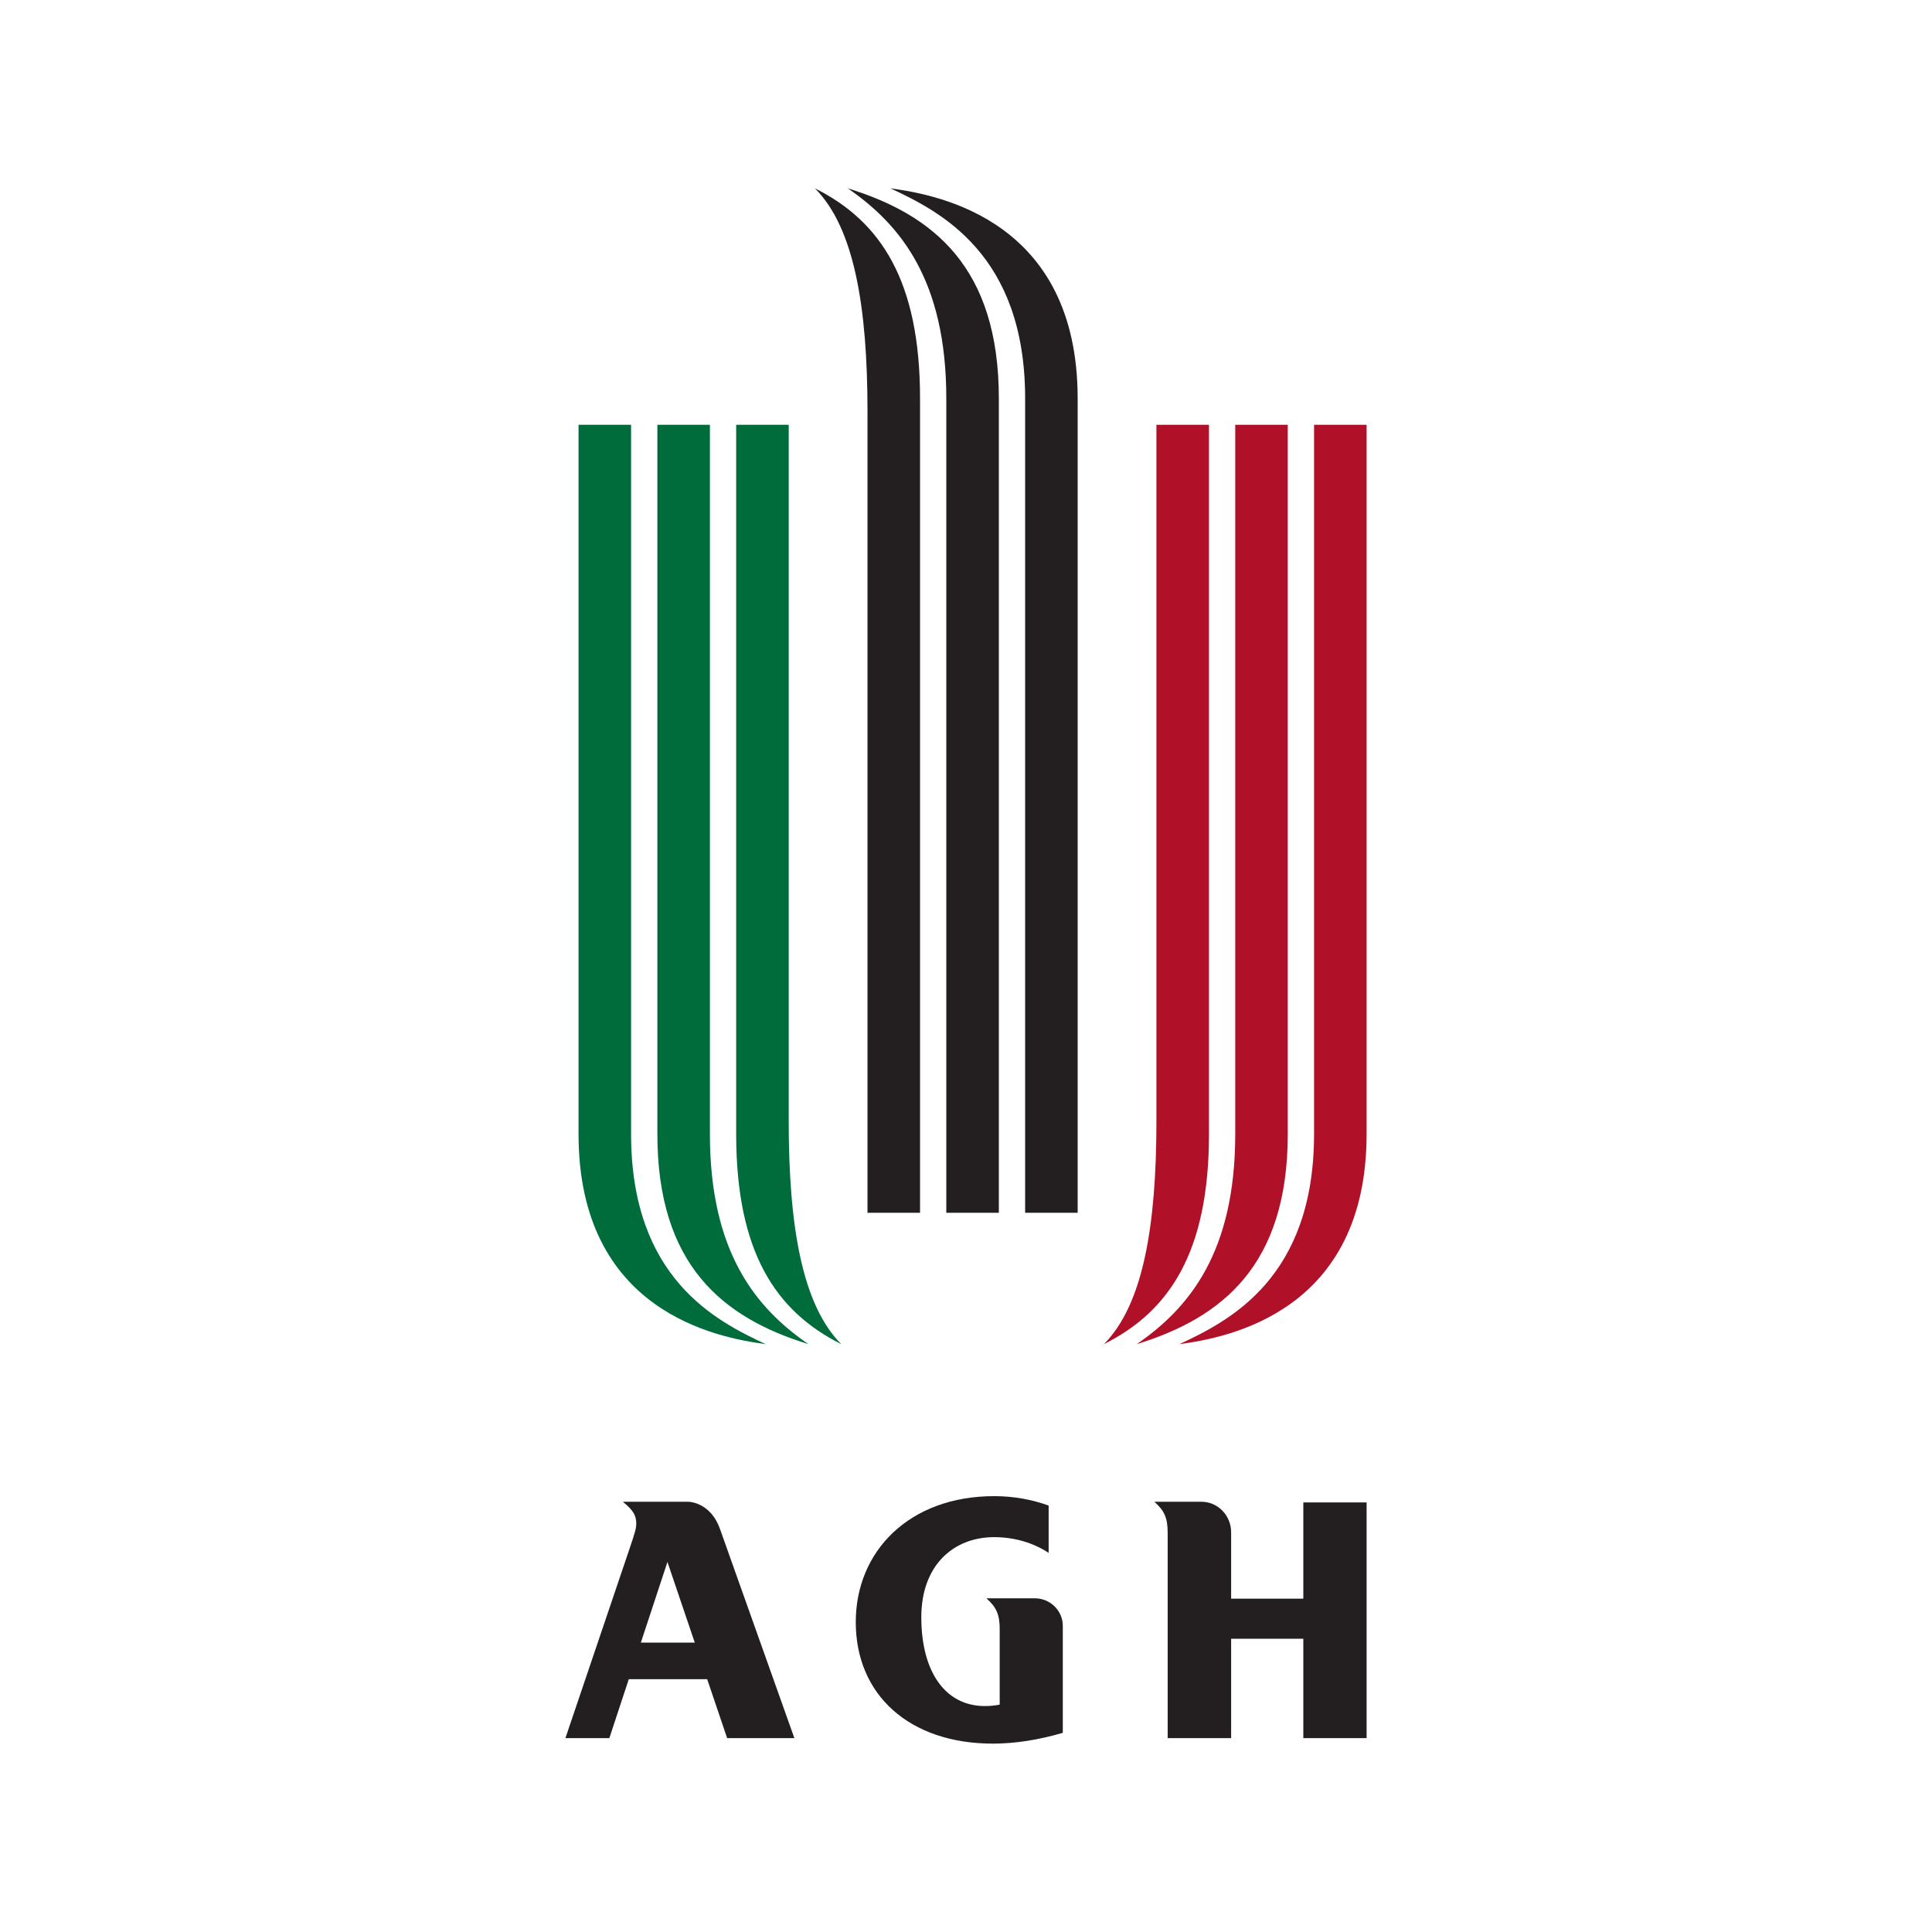
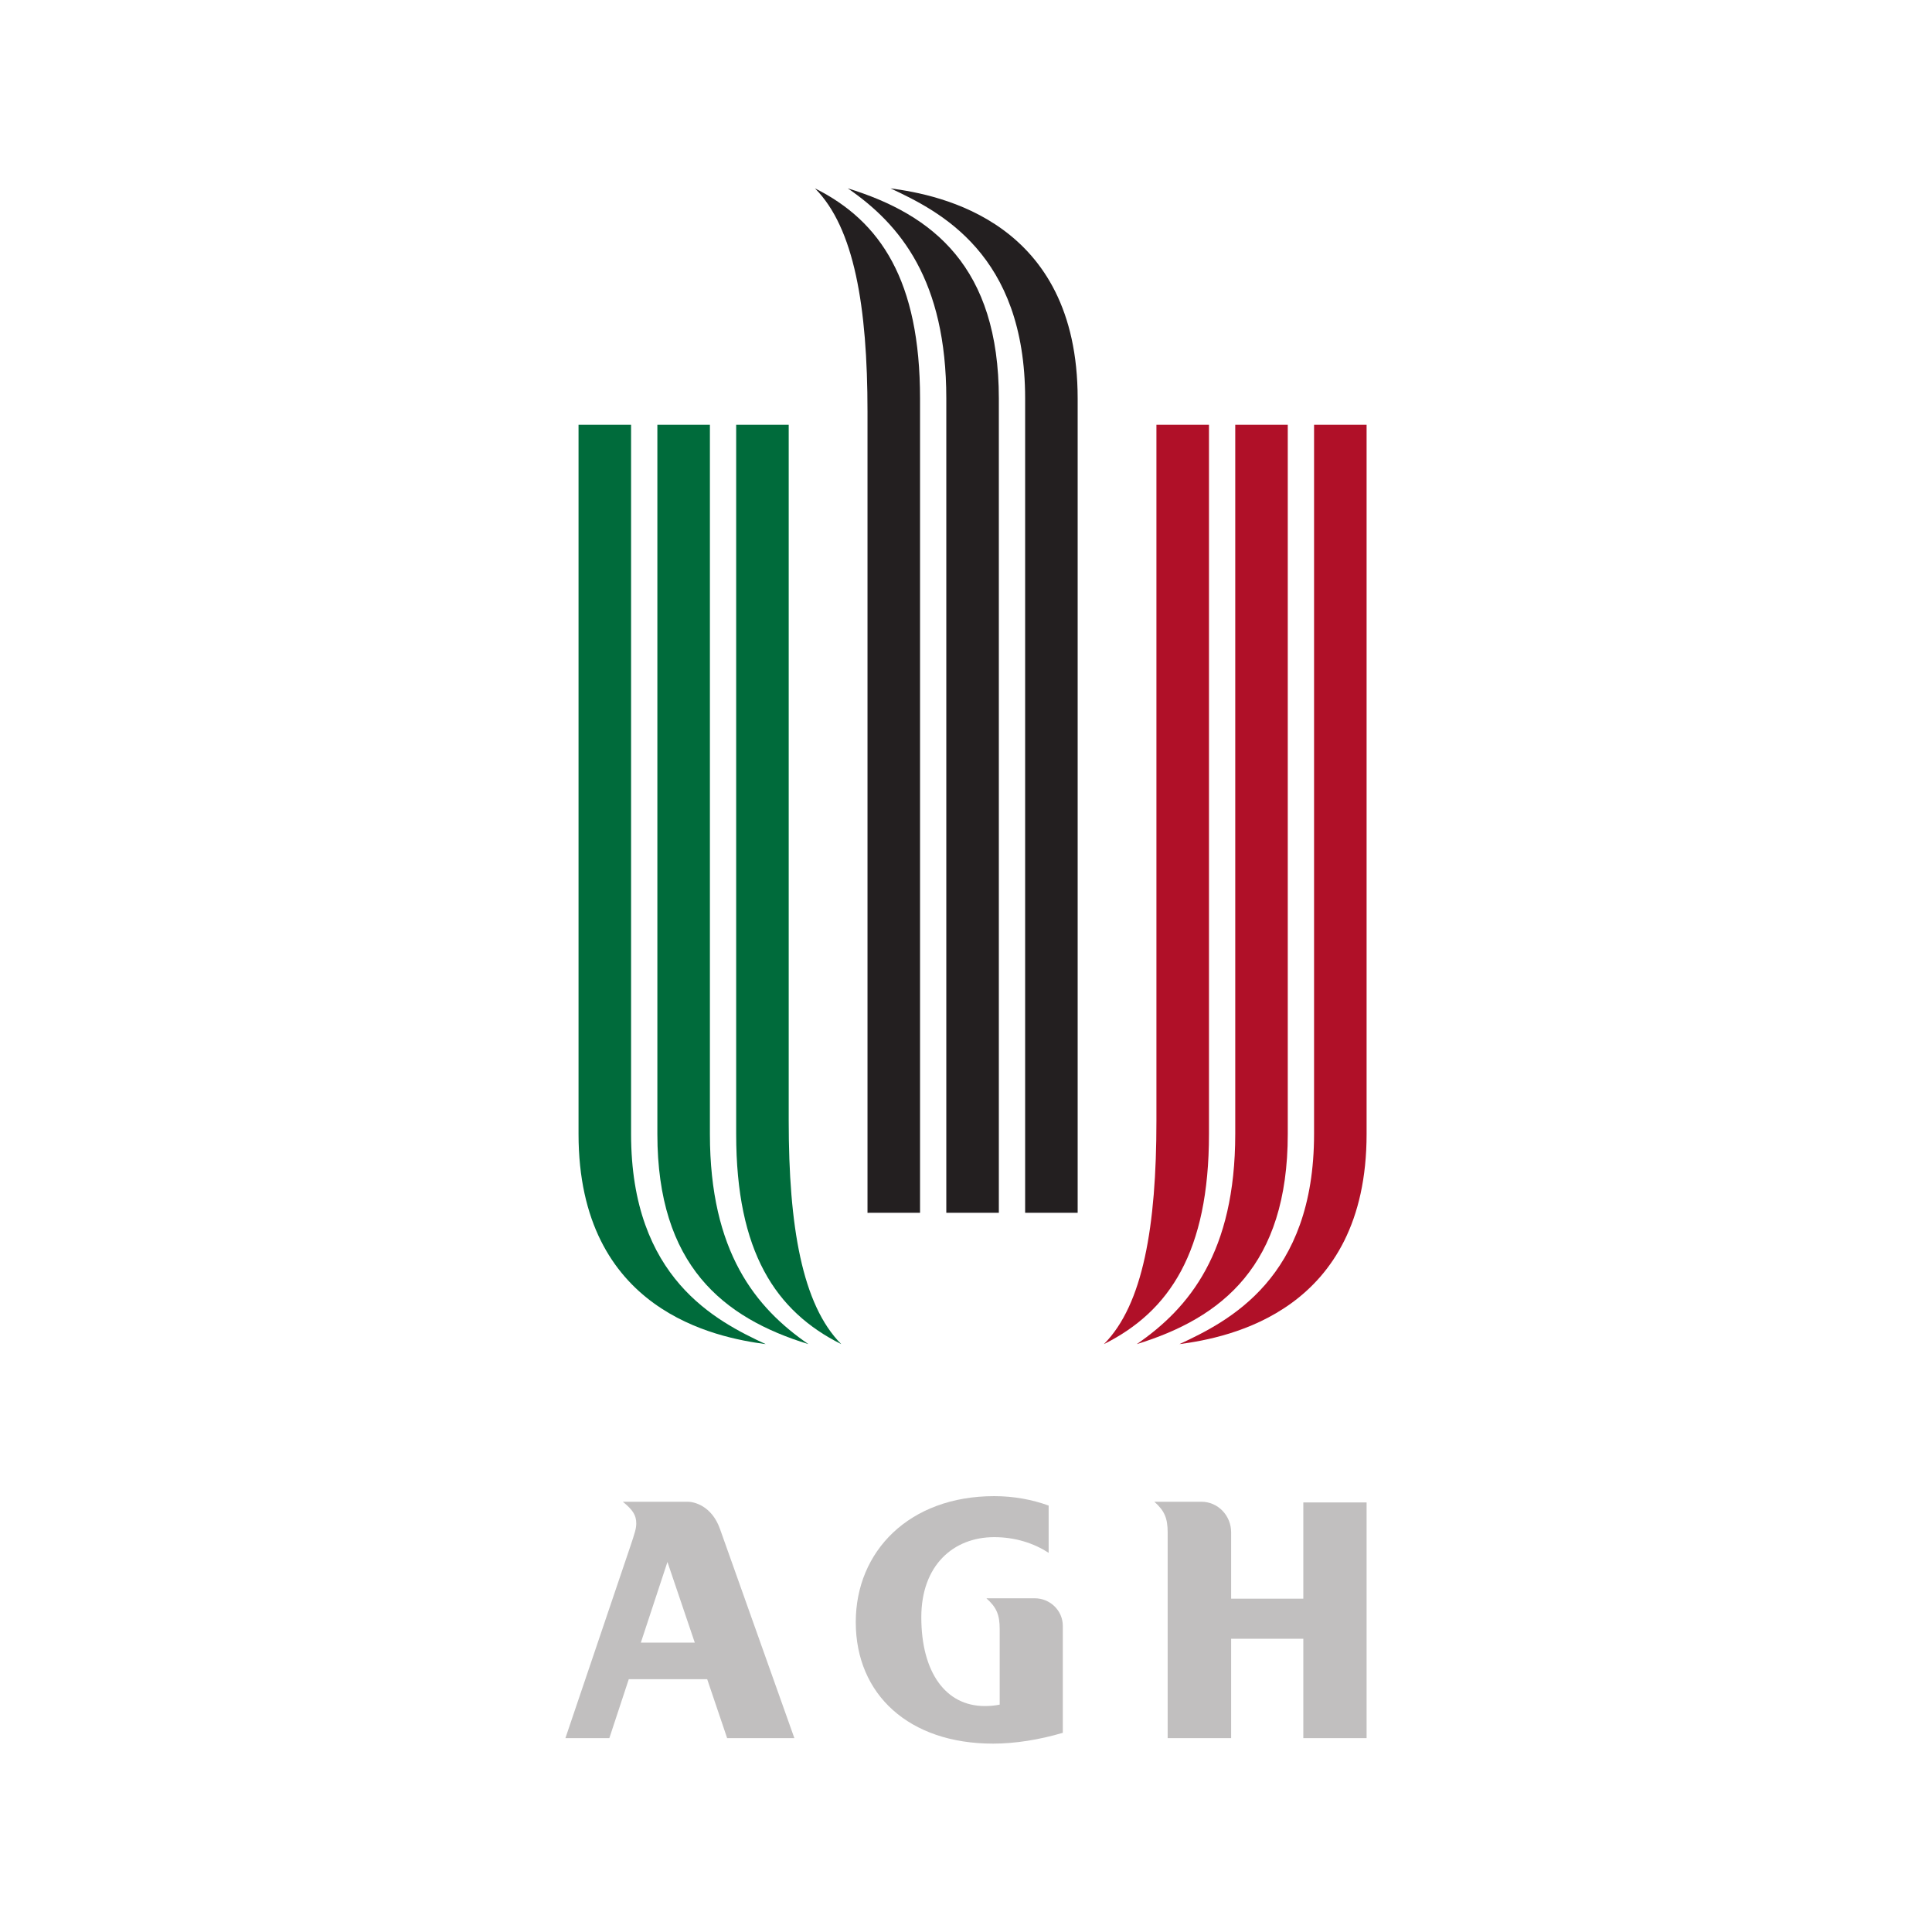
<svg xmlns="http://www.w3.org/2000/svg" id="svg2" version="1.1" xml:space="preserve" width="190.124" height="190.124" viewBox="0 0 190.124 190.124">
  <defs id="defs6">
    <clipPath clipPathUnits="userSpaceOnUse" id="clipPath16">
      <path d="m 0,841.89 595.276,0 L 595.276,0 0,0 0,841.89 Z" id="path18" />
    </clipPath>
  </defs>
  <g id="g10" transform="matrix(1.25,0,0,-1.25,0,190.1242)">
    <g id="g12" transform="translate(-221.0708,-349.0313)">
      <g id="g14" clip-path="url(#clipPath16)">
-         <path d="m 275.768,371.814 -4.246,0 2.094,6.35 2.152,-6.35 z m 2.548,-7.52 5.293,0 c 0,0 -5.857,16.469 -5.859,16.473 -0.658,1.852 -2.076,2.137 -2.531,2.137 l -5.115,0 c 0.785,-0.64 1.057,-1.059 1.057,-1.702 0,-0.39 -0.087,-0.689 -0.514,-1.952 l -5.064,-14.957 3.459,0 1.53,4.64 6.173,0 1.571,-4.639 z" style="fill:#231f20;fill-opacity:1;fill-rule:nonzero;stroke:none" id="path20" />
-         <path d="m 299.773,366.931 0,5.936 c 0,1.136 -0.241,1.717 -1.047,2.436 l 3.822,-10e-4 c 1.181,0 2.193,-0.957 2.193,-2.165 l 0,-8.425 c -1.867,-0.549 -3.761,-0.851 -5.489,-0.851 -6.616,0 -10.81,3.859 -10.81,9.568 0,5.573 4.203,9.916 10.901,9.916 1.524,0 2.971,-0.267 4.284,-0.742 l 0,-3.725 c -1.176,0.775 -2.664,1.239 -4.284,1.239 -3.212,0 -5.741,-2.214 -5.741,-6.304 0,-4.336 1.916,-6.993 4.991,-6.993 0.385,0 0.768,0.028 1.18,0.111" style="fill:#231f20;fill-opacity:1;fill-rule:nonzero;stroke:none" id="path22" />
-         <path d="m 317.993,380.5 c 0,1.328 -1.048,2.404 -2.34,2.404 l -3.704,0 c 0.807,-0.717 1.048,-1.3 1.048,-2.434 l 0,-16.177 4.996,0 0,7.825 5.683,0 0,-7.825 4.982,0 0,18.557 -4.982,0 0,-7.576 -5.683,0 0,5.226 z" style="fill:#231f20;fill-opacity:1;fill-rule:nonzero;stroke:none" id="path24" />
+         <path d="m 275.768,371.814 -4.246,0 2.094,6.35 2.152,-6.35 z m 2.548,-7.52 5.293,0 c 0,0 -5.857,16.469 -5.859,16.473 -0.658,1.852 -2.076,2.137 -2.531,2.137 l -5.115,0 c 0.785,-0.64 1.057,-1.059 1.057,-1.702 0,-0.39 -0.087,-0.689 -0.514,-1.952 l -5.064,-14.957 3.459,0 1.53,4.64 6.173,0 1.571,-4.639 z" style="fill:#c1bfbf;fill-opacity:1;fill-rule:nonzero;stroke:none" id="path20" />
+         <path d="m 299.773,366.931 0,5.936 c 0,1.136 -0.241,1.717 -1.047,2.436 l 3.822,-10e-4 c 1.181,0 2.193,-0.957 2.193,-2.165 l 0,-8.425 c -1.867,-0.549 -3.761,-0.851 -5.489,-0.851 -6.616,0 -10.81,3.859 -10.81,9.568 0,5.573 4.203,9.916 10.901,9.916 1.524,0 2.971,-0.267 4.284,-0.742 l 0,-3.725 c -1.176,0.775 -2.664,1.239 -4.284,1.239 -3.212,0 -5.741,-2.214 -5.741,-6.304 0,-4.336 1.916,-6.993 4.991,-6.993 0.385,0 0.768,0.028 1.18,0.111" style="fill:#c1bfbf;fill-opacity:1;fill-rule:nonzero;stroke:none" id="path22" />
+         <path d="m 317.993,380.5 c 0,1.328 -1.048,2.404 -2.34,2.404 l -3.704,0 c 0.807,-0.717 1.048,-1.3 1.048,-2.434 l 0,-16.177 4.996,0 0,7.825 5.683,0 0,-7.825 4.982,0 0,18.557 -4.982,0 0,-7.576 -5.683,0 0,5.226 z" style="fill:#c1bfbf;fill-opacity:1;fill-rule:nonzero;stroke:none" id="path24" />
        <path d="m 310.562,395.312 c 4.136,2.843 7.754,7.238 7.755,16.543 l 0,55.834 4.135,0 0,-55.834 c 0,-10.339 -5.169,-14.475 -11.89,-16.543" style="fill:#b01028;fill-opacity:1;fill-rule:nonzero;stroke:none" id="path26" />
        <path d="m 313.925,395.312 c 3.878,1.809 10.597,5.169 10.597,16.543 l 0,55.834 4.136,0 0,-55.834 c 0,-13.959 -10.855,-16.026 -14.733,-16.543" style="fill:#b01028;fill-opacity:1;fill-rule:nonzero;stroke:none" id="path28" />
        <path d="m 307.977,395.312 c 3.086,3.103 4.135,9.305 4.135,17.578 l 0,54.799 4.137,0 0,-55.834 c 0,-9.278 -3.102,-13.959 -8.272,-16.543" style="fill:#b01028;fill-opacity:1;fill-rule:nonzero;stroke:none" id="path30" />
        <path d="m 287.815,486.301 c 4.137,-2.843 7.755,-7.238 7.755,-16.543 l 0,-64.106 4.136,0 0,64.106 c 0,10.339 -5.17,14.475 -11.891,16.543" style="fill:#231f20;fill-opacity:1;fill-rule:nonzero;stroke:none" id="path32" />
        <path d="m 291.178,486.301 c 3.877,-1.809 10.598,-5.17 10.598,-16.543 l 0,-64.106 4.135,0 0,64.106 c 0,13.958 -10.856,16.026 -14.733,16.543" style="fill:#231f20;fill-opacity:1;fill-rule:nonzero;stroke:none" id="path34" />
        <path d="m 285.23,486.301 c 3.086,-3.102 4.136,-9.306 4.136,-17.577 l 0,-63.073 4.136,10e-4 0,64.106 c 0,9.278 -3.102,13.958 -8.272,16.543" style="fill:#231f20;fill-opacity:1;fill-rule:nonzero;stroke:none" id="path36" />
        <path d="m 284.714,395.312 c -4.136,2.843 -7.754,7.238 -7.755,16.543 l 0,55.834 -4.136,0 0,-55.834 c 0,-10.339 5.17,-14.475 11.891,-16.543" style="fill:#006b3b;fill-opacity:1;fill-rule:nonzero;stroke:none" id="path38" />
        <path d="m 281.351,395.312 c -3.877,1.809 -10.598,5.169 -10.598,16.543 l 0,55.834 -4.136,0 0,-55.834 c 0,-13.959 10.857,-16.026 14.734,-16.543" style="fill:#006b3b;fill-opacity:1;fill-rule:nonzero;stroke:none" id="path40" />
        <path d="m 287.299,395.312 c -3.087,3.103 -4.136,9.305 -4.136,17.578 l 0,54.799 -4.136,0 0,-55.834 c 0,-9.278 3.102,-13.959 8.272,-16.543" style="fill:#006b3b;fill-opacity:1;fill-rule:nonzero;stroke:none" id="path42" />
      </g>
    </g>
  </g>
</svg>
